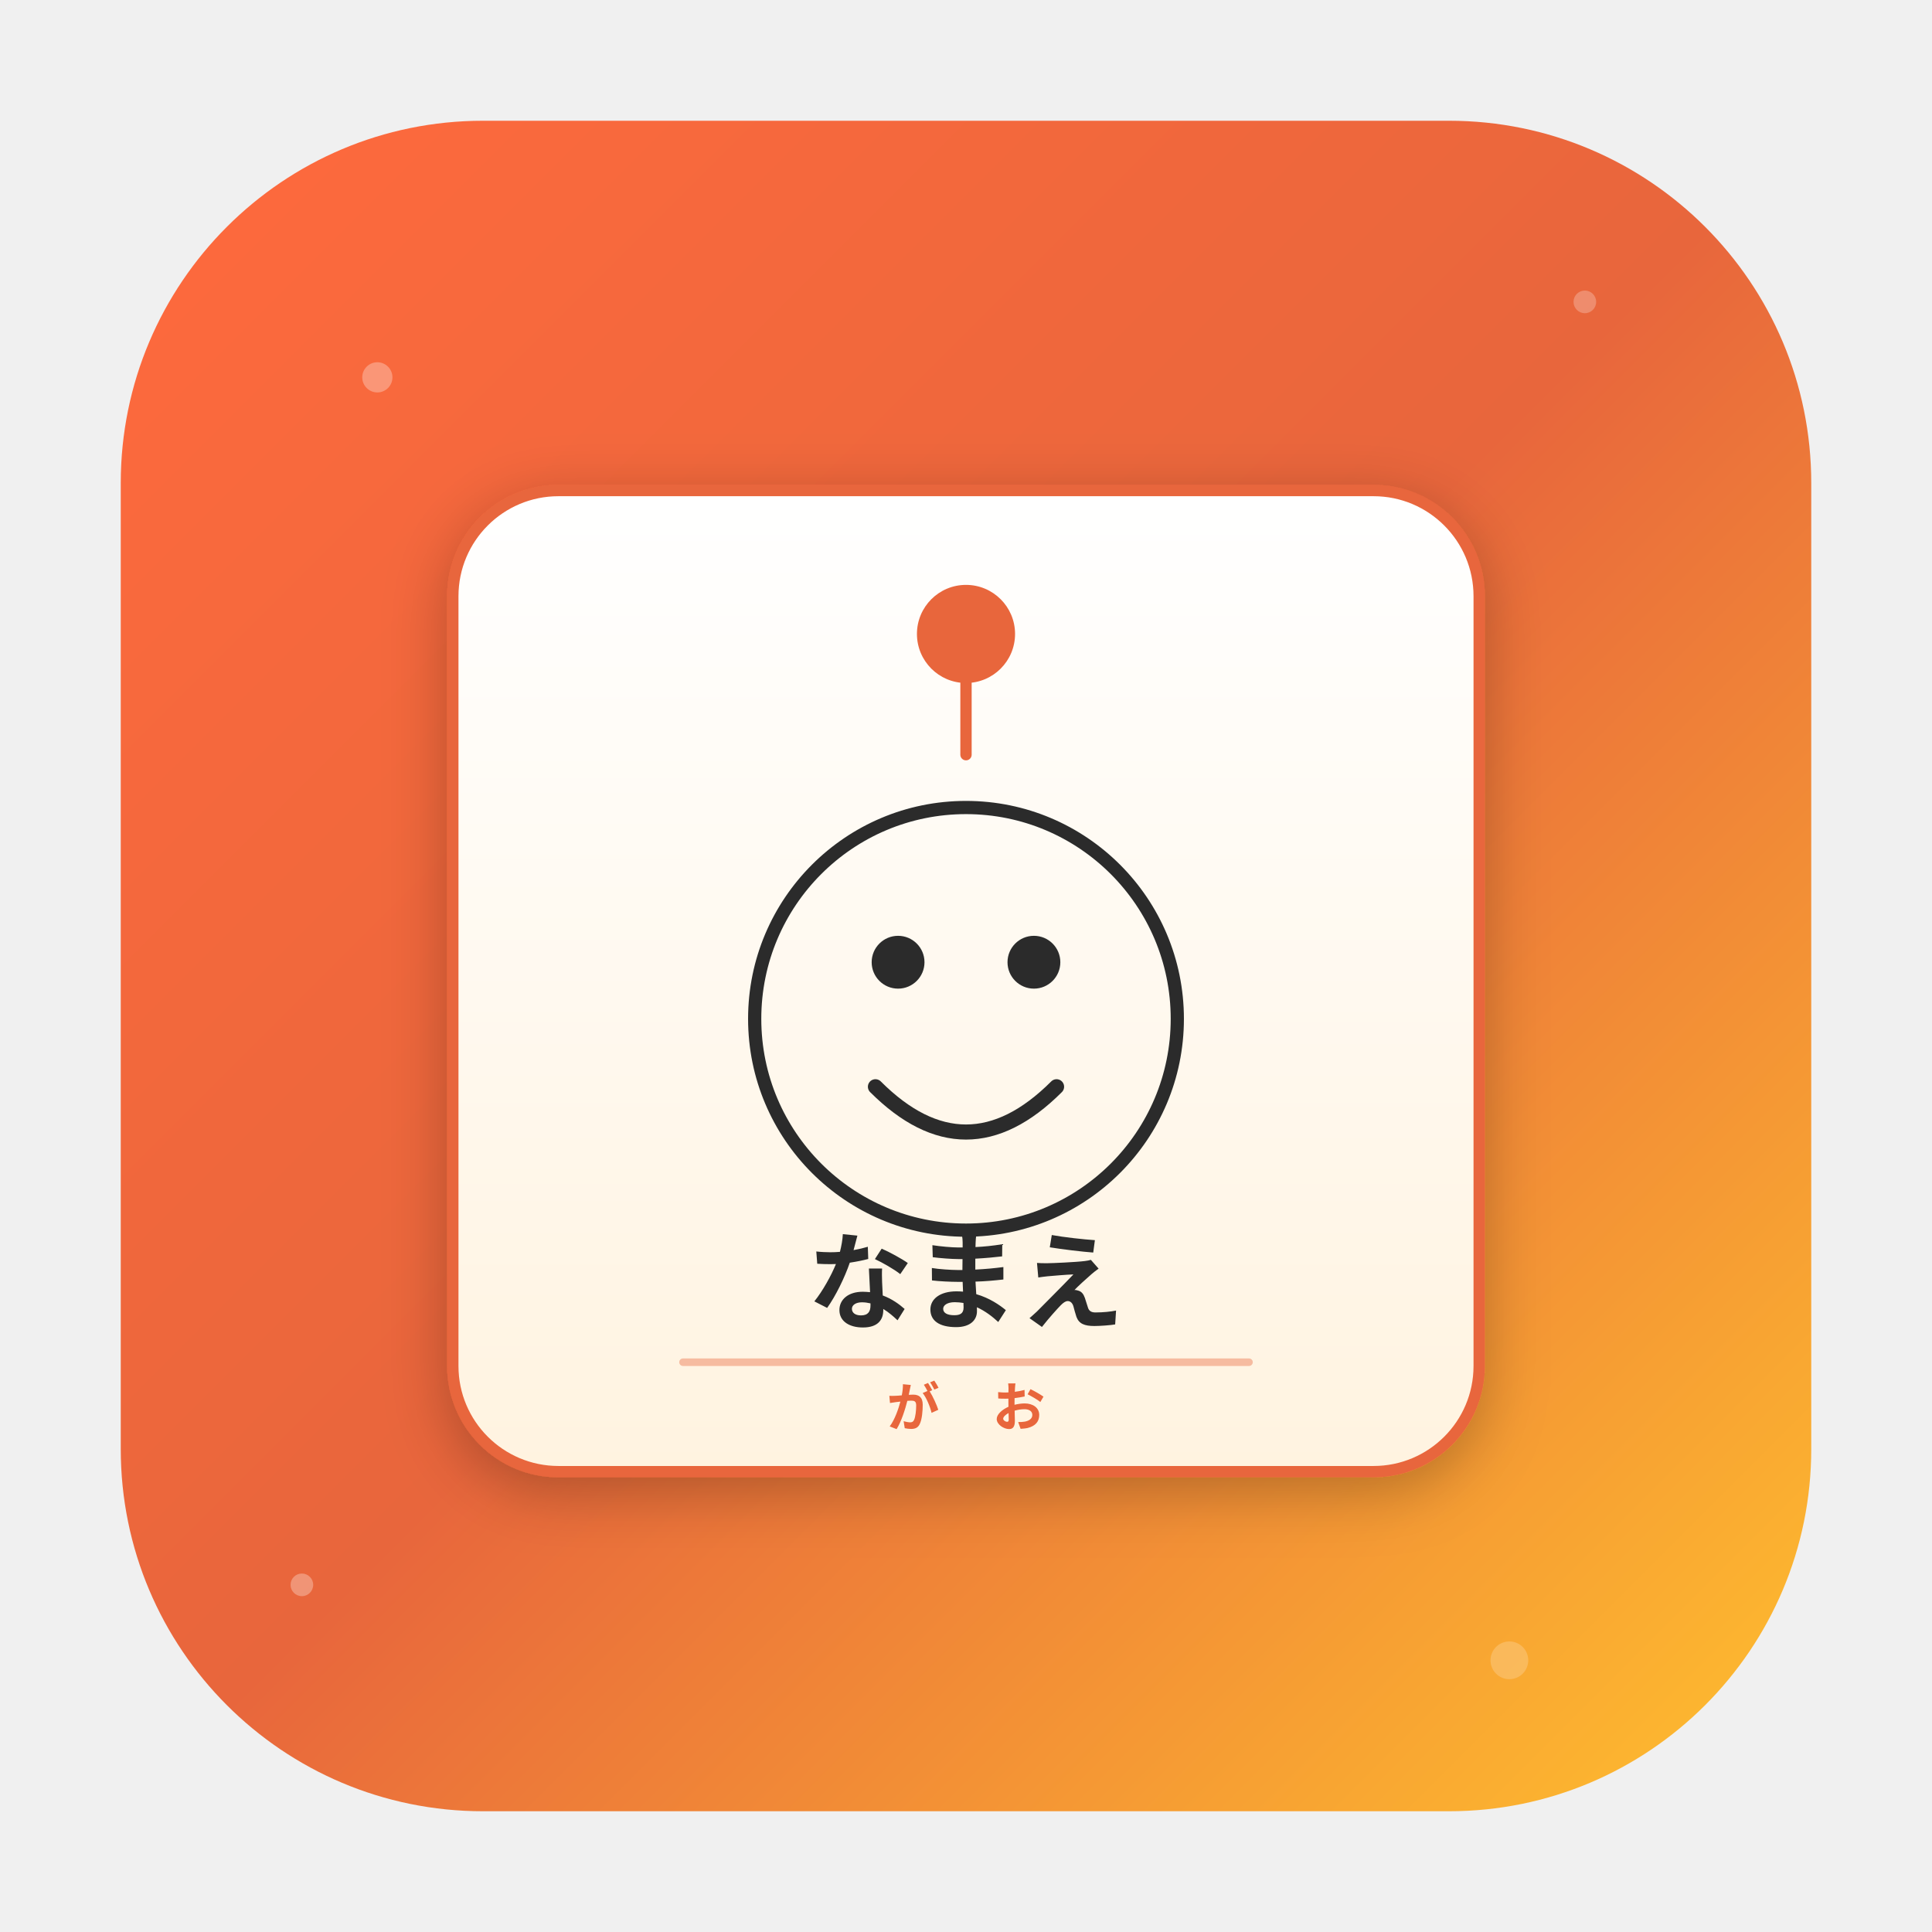
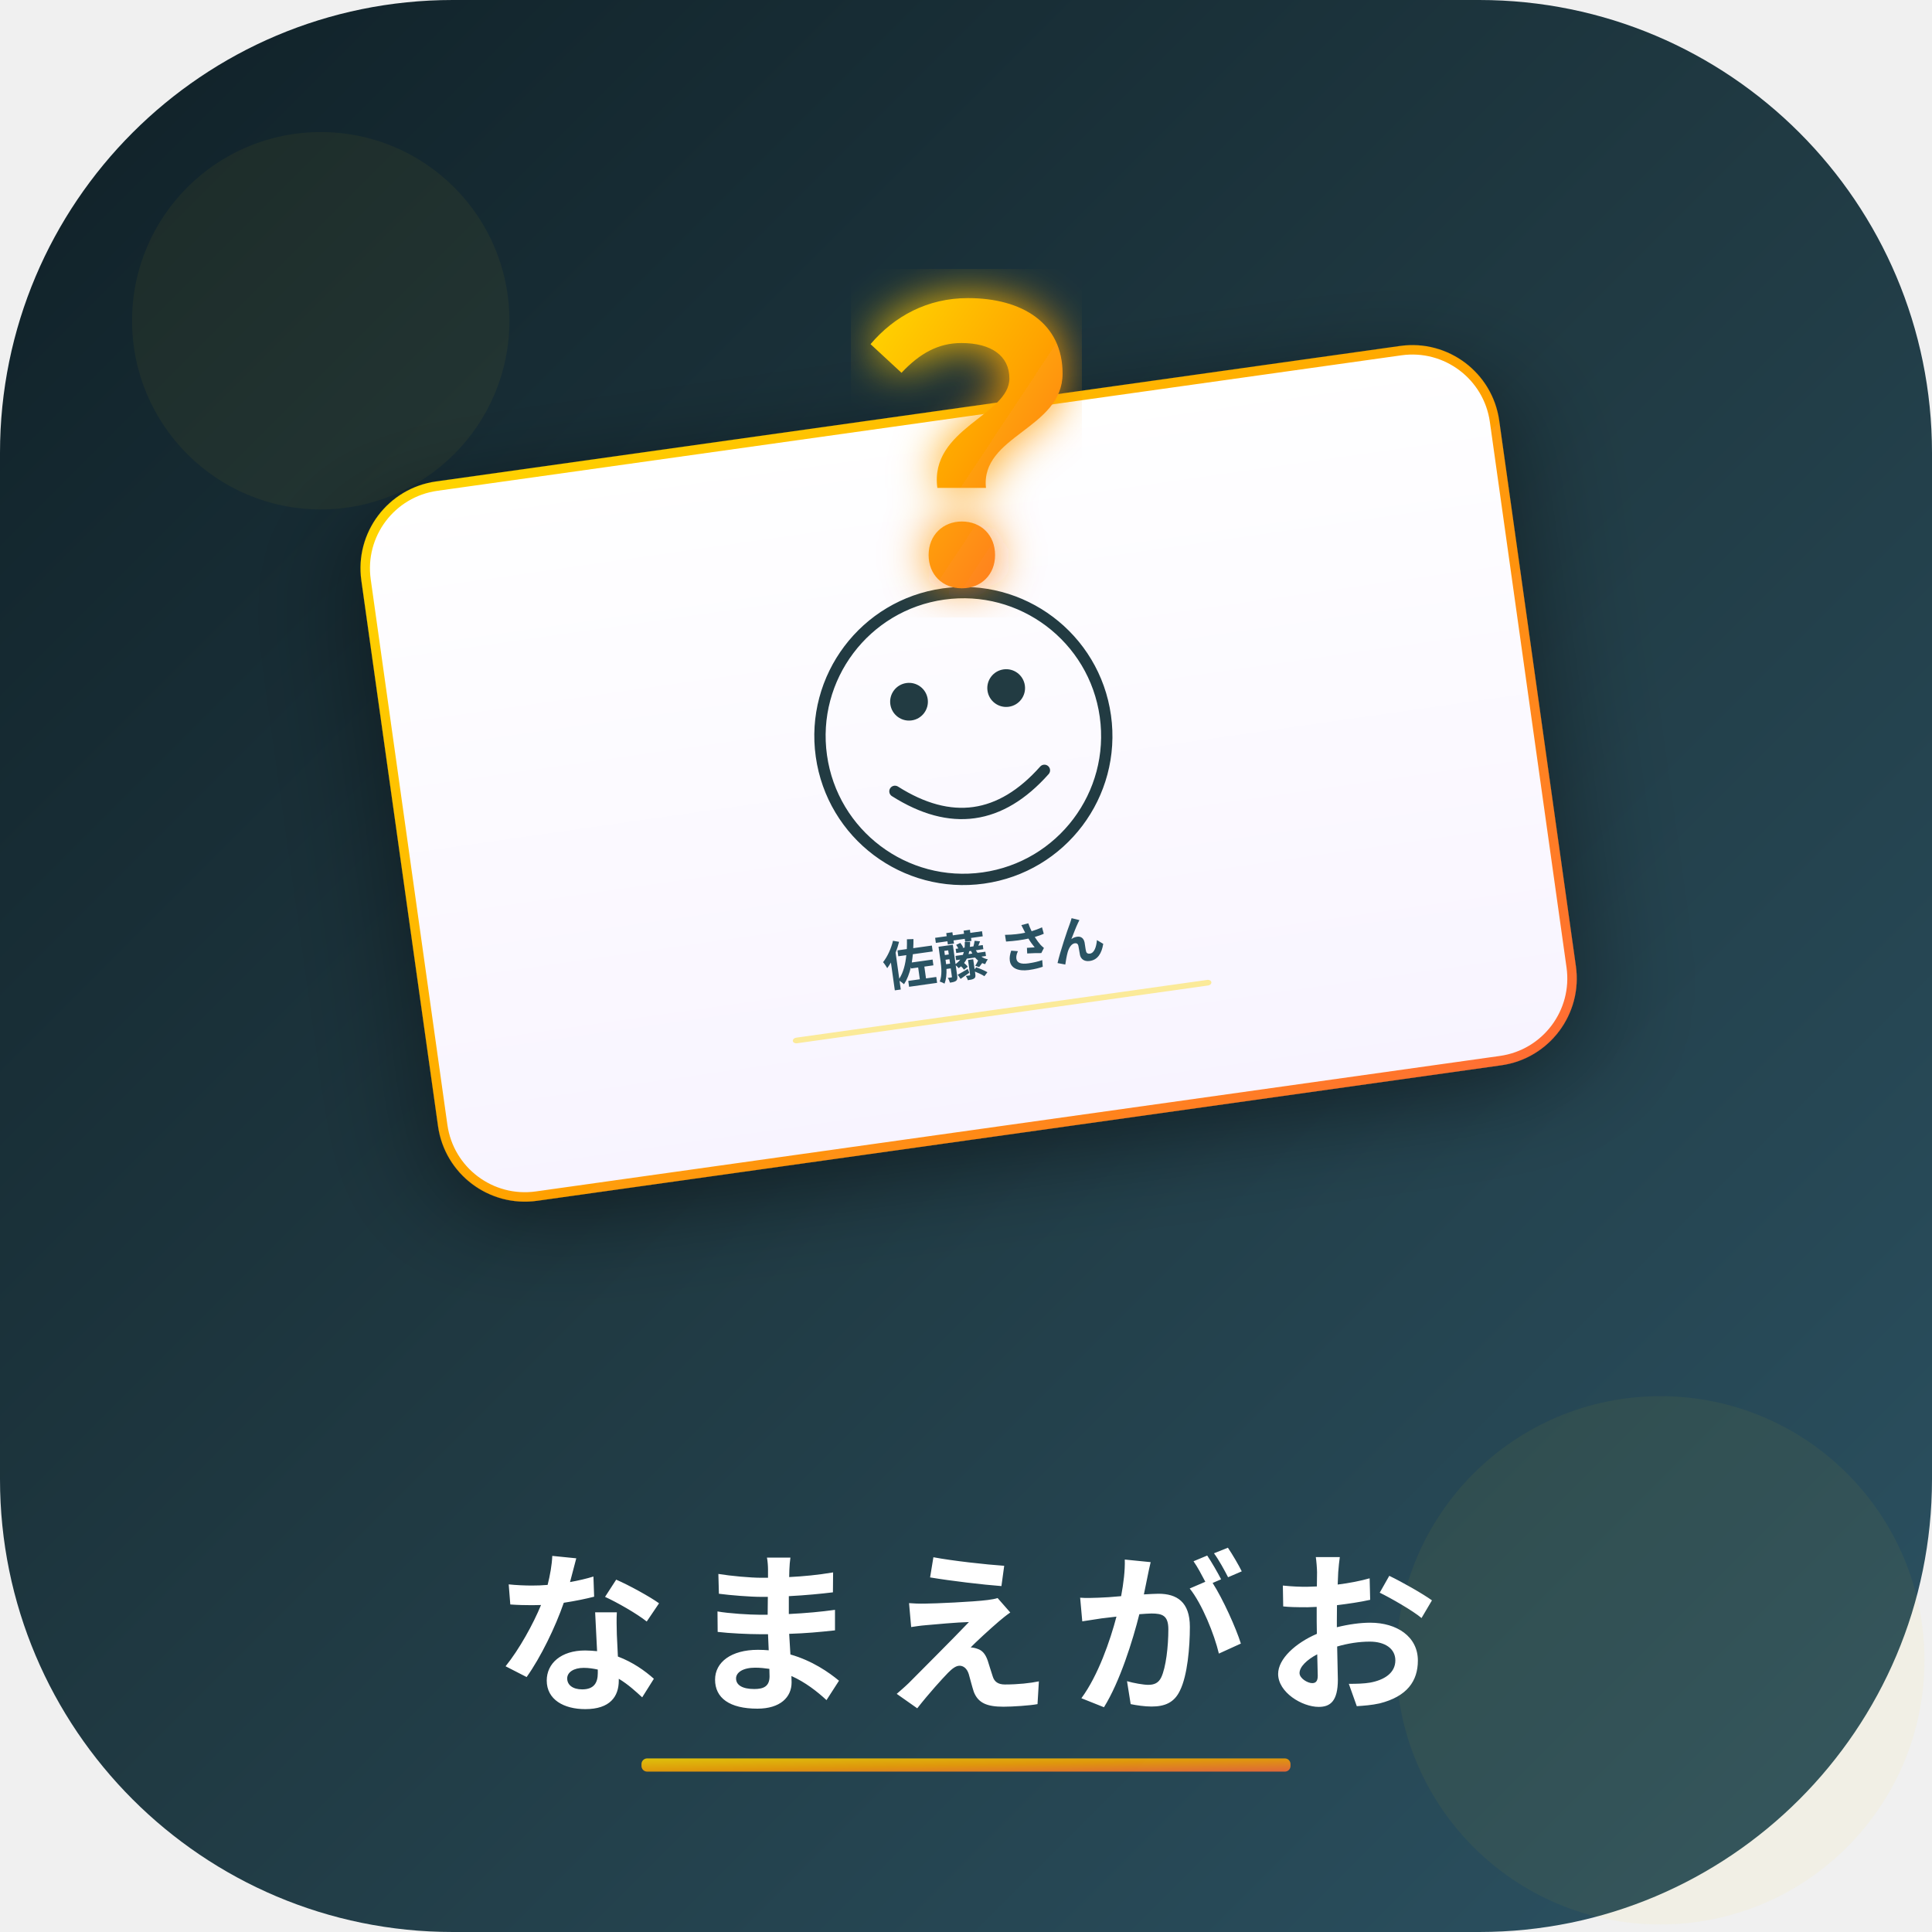
<svg xmlns="http://www.w3.org/2000/svg" width="512" height="512" viewBox="0 0 512 512">
  <defs>
    <linearGradient id="bg" x1="0" y1="0" x2="1" y2="1">
-       <stop offset="0%" stop-color="#FF6A3D" />
-       <stop offset="50%" stop-color="#E8663C" />
-       <stop offset="100%" stop-color="#FFC02E" />
+       <stop offset="0%" stop-color="#0F2027" />
+       <stop offset="50%" stop-color="#203A43" />
+       <stop offset="100%" stop-color="#2C5364" />
    </linearGradient>
-     <linearGradient id="tag" x1="0" y1="0" x2="0" y2="1">
+     <linearGradient id="gold" x1="0" y1="0" x2="1" y2="1">
+       <stop offset="0%" stop-color="#FFD700" />
+       <stop offset="50%" stop-color="#FFA500" />
+       <stop offset="100%" stop-color="#FF6B35" />
+     </linearGradient>
+     <linearGradient id="cardBg" x1="0" y1="0" x2="0" y2="1">
      <stop offset="0%" stop-color="#FFFFFF" />
-       <stop offset="100%" stop-color="#FFF3E0" />
+       <stop offset="100%" stop-color="#F8F4FF" />
    </linearGradient>
-     <filter id="shadow">
-       <feDropShadow dx="0" dy="4" stdDeviation="8" flood-color="#000000" flood-opacity="0.25" />
+     <filter id="cardShadow">
+       <feDropShadow dx="0" dy="6" stdDeviation="14" flood-color="#000" flood-opacity="0.45" />
+     </filter>
+     <filter id="glow">
+       <feGaussianBlur stdDeviation="6" result="blur" />
+       <feMerge>
+         <feMergeNode in="blur" />
+         <feMergeNode in="SourceGraphic" />
+       </feMerge>
    </filter>
  </defs>
-   <rect x="32" y="32" width="448" height="448" rx="96" fill="url(#bg)" />
-   <circle cx="100" cy="100" r="4" fill="#FFFFFF" opacity="0.3" />
-   <circle cx="420" cy="80" r="3" fill="#FFFFFF" opacity="0.25" />
-   <circle cx="400" cy="440" r="5" fill="#FFFFFF" opacity="0.2" />
-   <circle cx="80" cy="420" r="3" fill="#FFFFFF" opacity="0.3" />
-   <g filter="url(#shadow)">
-     <rect x="120" y="130" width="272" height="260" rx="28" fill="url(#tag)" stroke="#E8663C" stroke-width="3" />
+   <rect width="512" height="512" rx="120" fill="url(#bg)" />
+   <circle cx="85" cy="85" r="50" fill="#FFD700" opacity="0.05" />
+   <circle cx="440" cy="440" r="70" fill="#FFD700" opacity="0.05" />
+   <g filter="url(#cardShadow)" transform="rotate(-8, 256, 200)">
+     <rect x="105" y="110" width="302" height="190" rx="22" fill="url(#cardBg)" />
+     <rect x="105" y="110" width="302" height="190" rx="22" fill="none" stroke="url(#gold)" stroke-width="2.5" />
+     <circle cx="256" cy="195" r="38" fill="none" stroke="#203A43" stroke-width="3" />
+     <circle cx="243" cy="184" r="5" fill="#203A43" />
+     <circle cx="269" cy="184" r="5" fill="#203A43" />
+     <path d="M 236 207 Q 256 224 276 207" fill="none" stroke="#203A43" stroke-width="3" stroke-linecap="round" />
+     <text x="256" y="258" text-anchor="middle" font-family="Zen Maru Gothic, sans-serif" font-size="14" font-weight="900" fill="#2C5364">佐藤 さん</text>
+     <rect x="200" y="268" width="112" height="1.5" rx="1" fill="#FFD700" opacity="0.4" />
  </g>
-   <circle cx="256" cy="168" r="13" fill="#E8663C" />
-   <line x1="256" y1="168" x2="256" y2="200" stroke="#E8663C" stroke-width="3" stroke-linecap="round" />
-   <circle cx="256" cy="270" r="56" fill="none" stroke="#2B2B2B" stroke-width="3.5" />
-   <circle cx="238" cy="255" r="7" fill="#2B2B2B" />
-   <circle cx="274" cy="255" r="7" fill="#2B2B2B" />
-   <path d="M 232 288 Q 256 312 280 288" fill="none" stroke="#2B2B2B" stroke-width="4" stroke-linecap="round" />
-   <text x="256" y="350" text-anchor="middle" font-family="Zen Maru Gothic, sans-serif" font-size="28" font-weight="900" fill="#2B2B2B">なまえ</text>
-   <rect x="180" y="360" width="152" height="2" rx="1" fill="#E8663C" opacity="0.4" />
-   <text x="256" y="378" text-anchor="middle" font-family="Zen Maru Gothic, sans-serif" font-size="14" font-weight="700" fill="#E8663C">が　お</text>
+   <text x="256" y="155" text-anchor="middle" font-family="MochiyPopOne, sans-serif" font-size="100" font-weight="900" fill="url(#gold)" filter="url(#glow)">？</text>
+   <text x="256" y="450" text-anchor="middle" font-family="Zen Maru Gothic, sans-serif" font-size="46" font-weight="900" fill="#FFFFFF" letter-spacing="5">なまえがお</text>
+   <rect x="170" y="466" width="172" height="3.5" rx="1.5" fill="url(#gold)" opacity="0.85" />
</svg>
